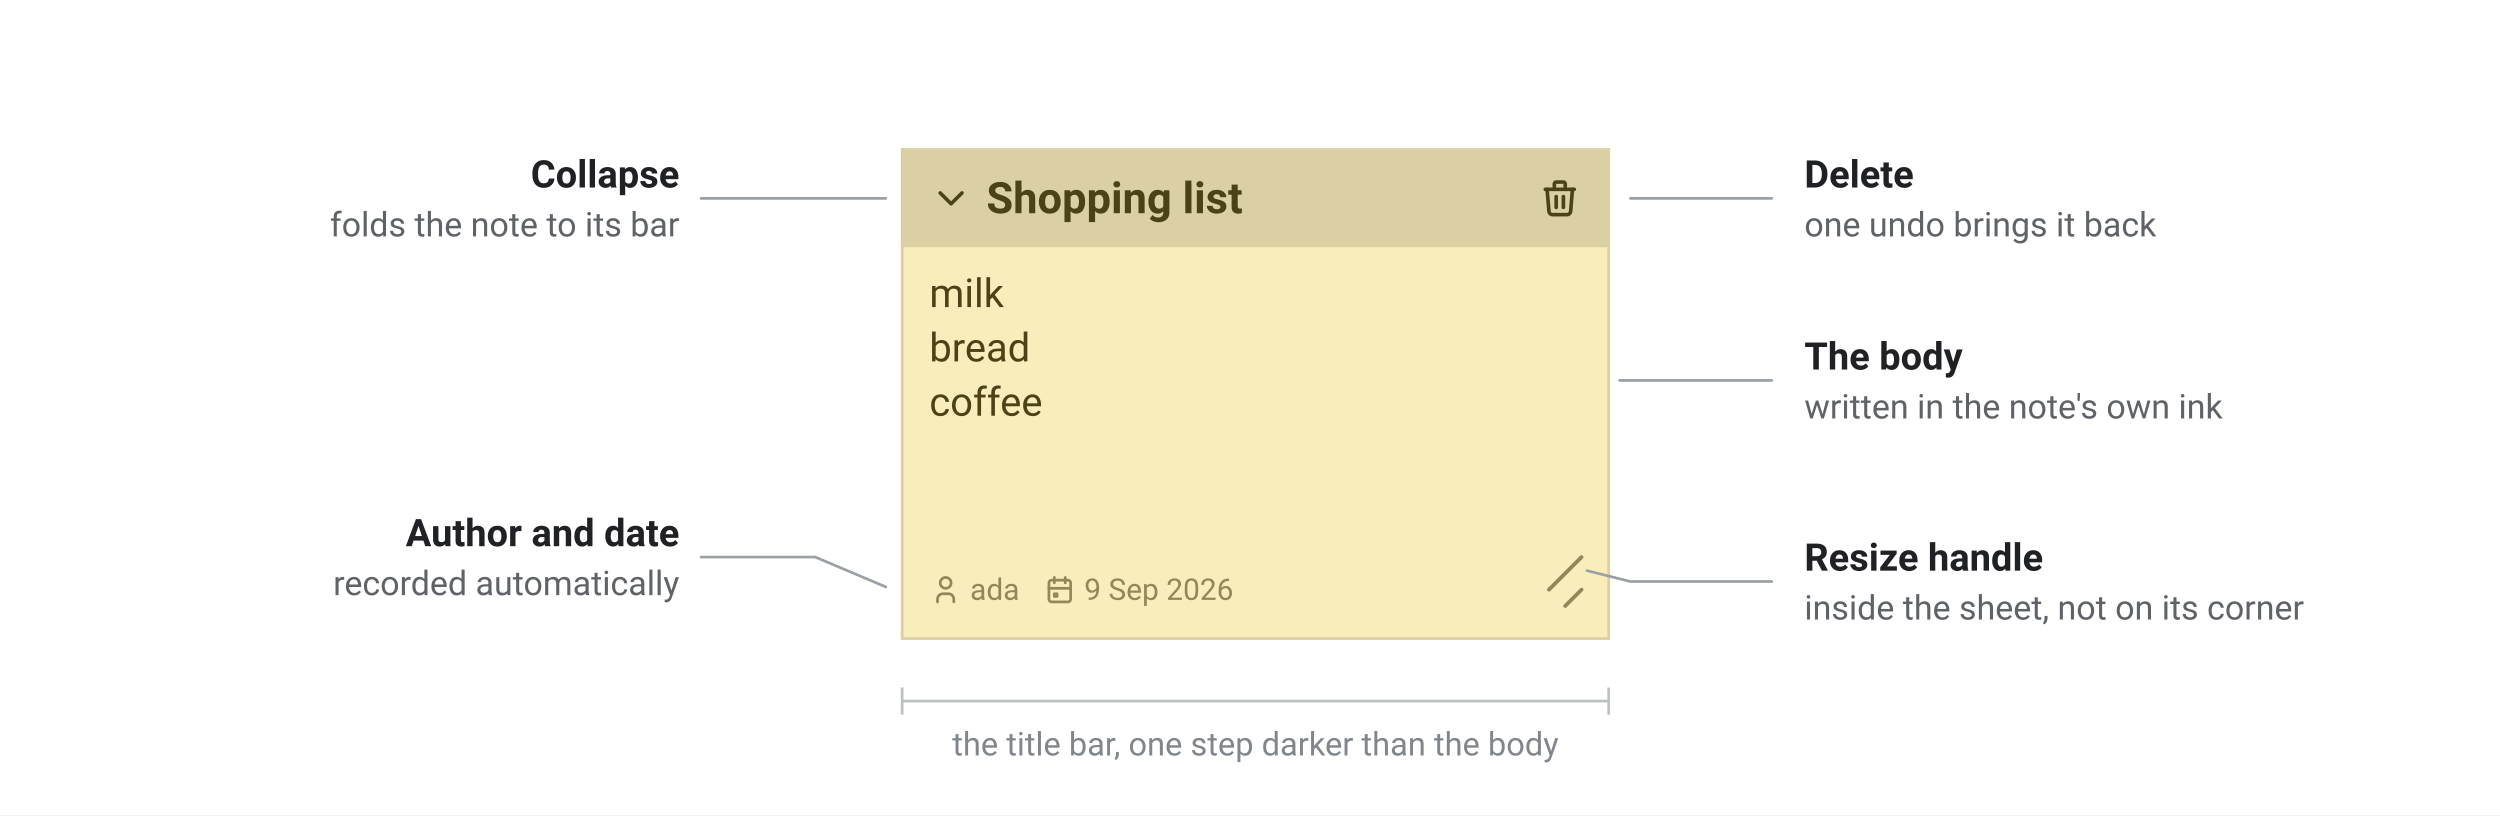
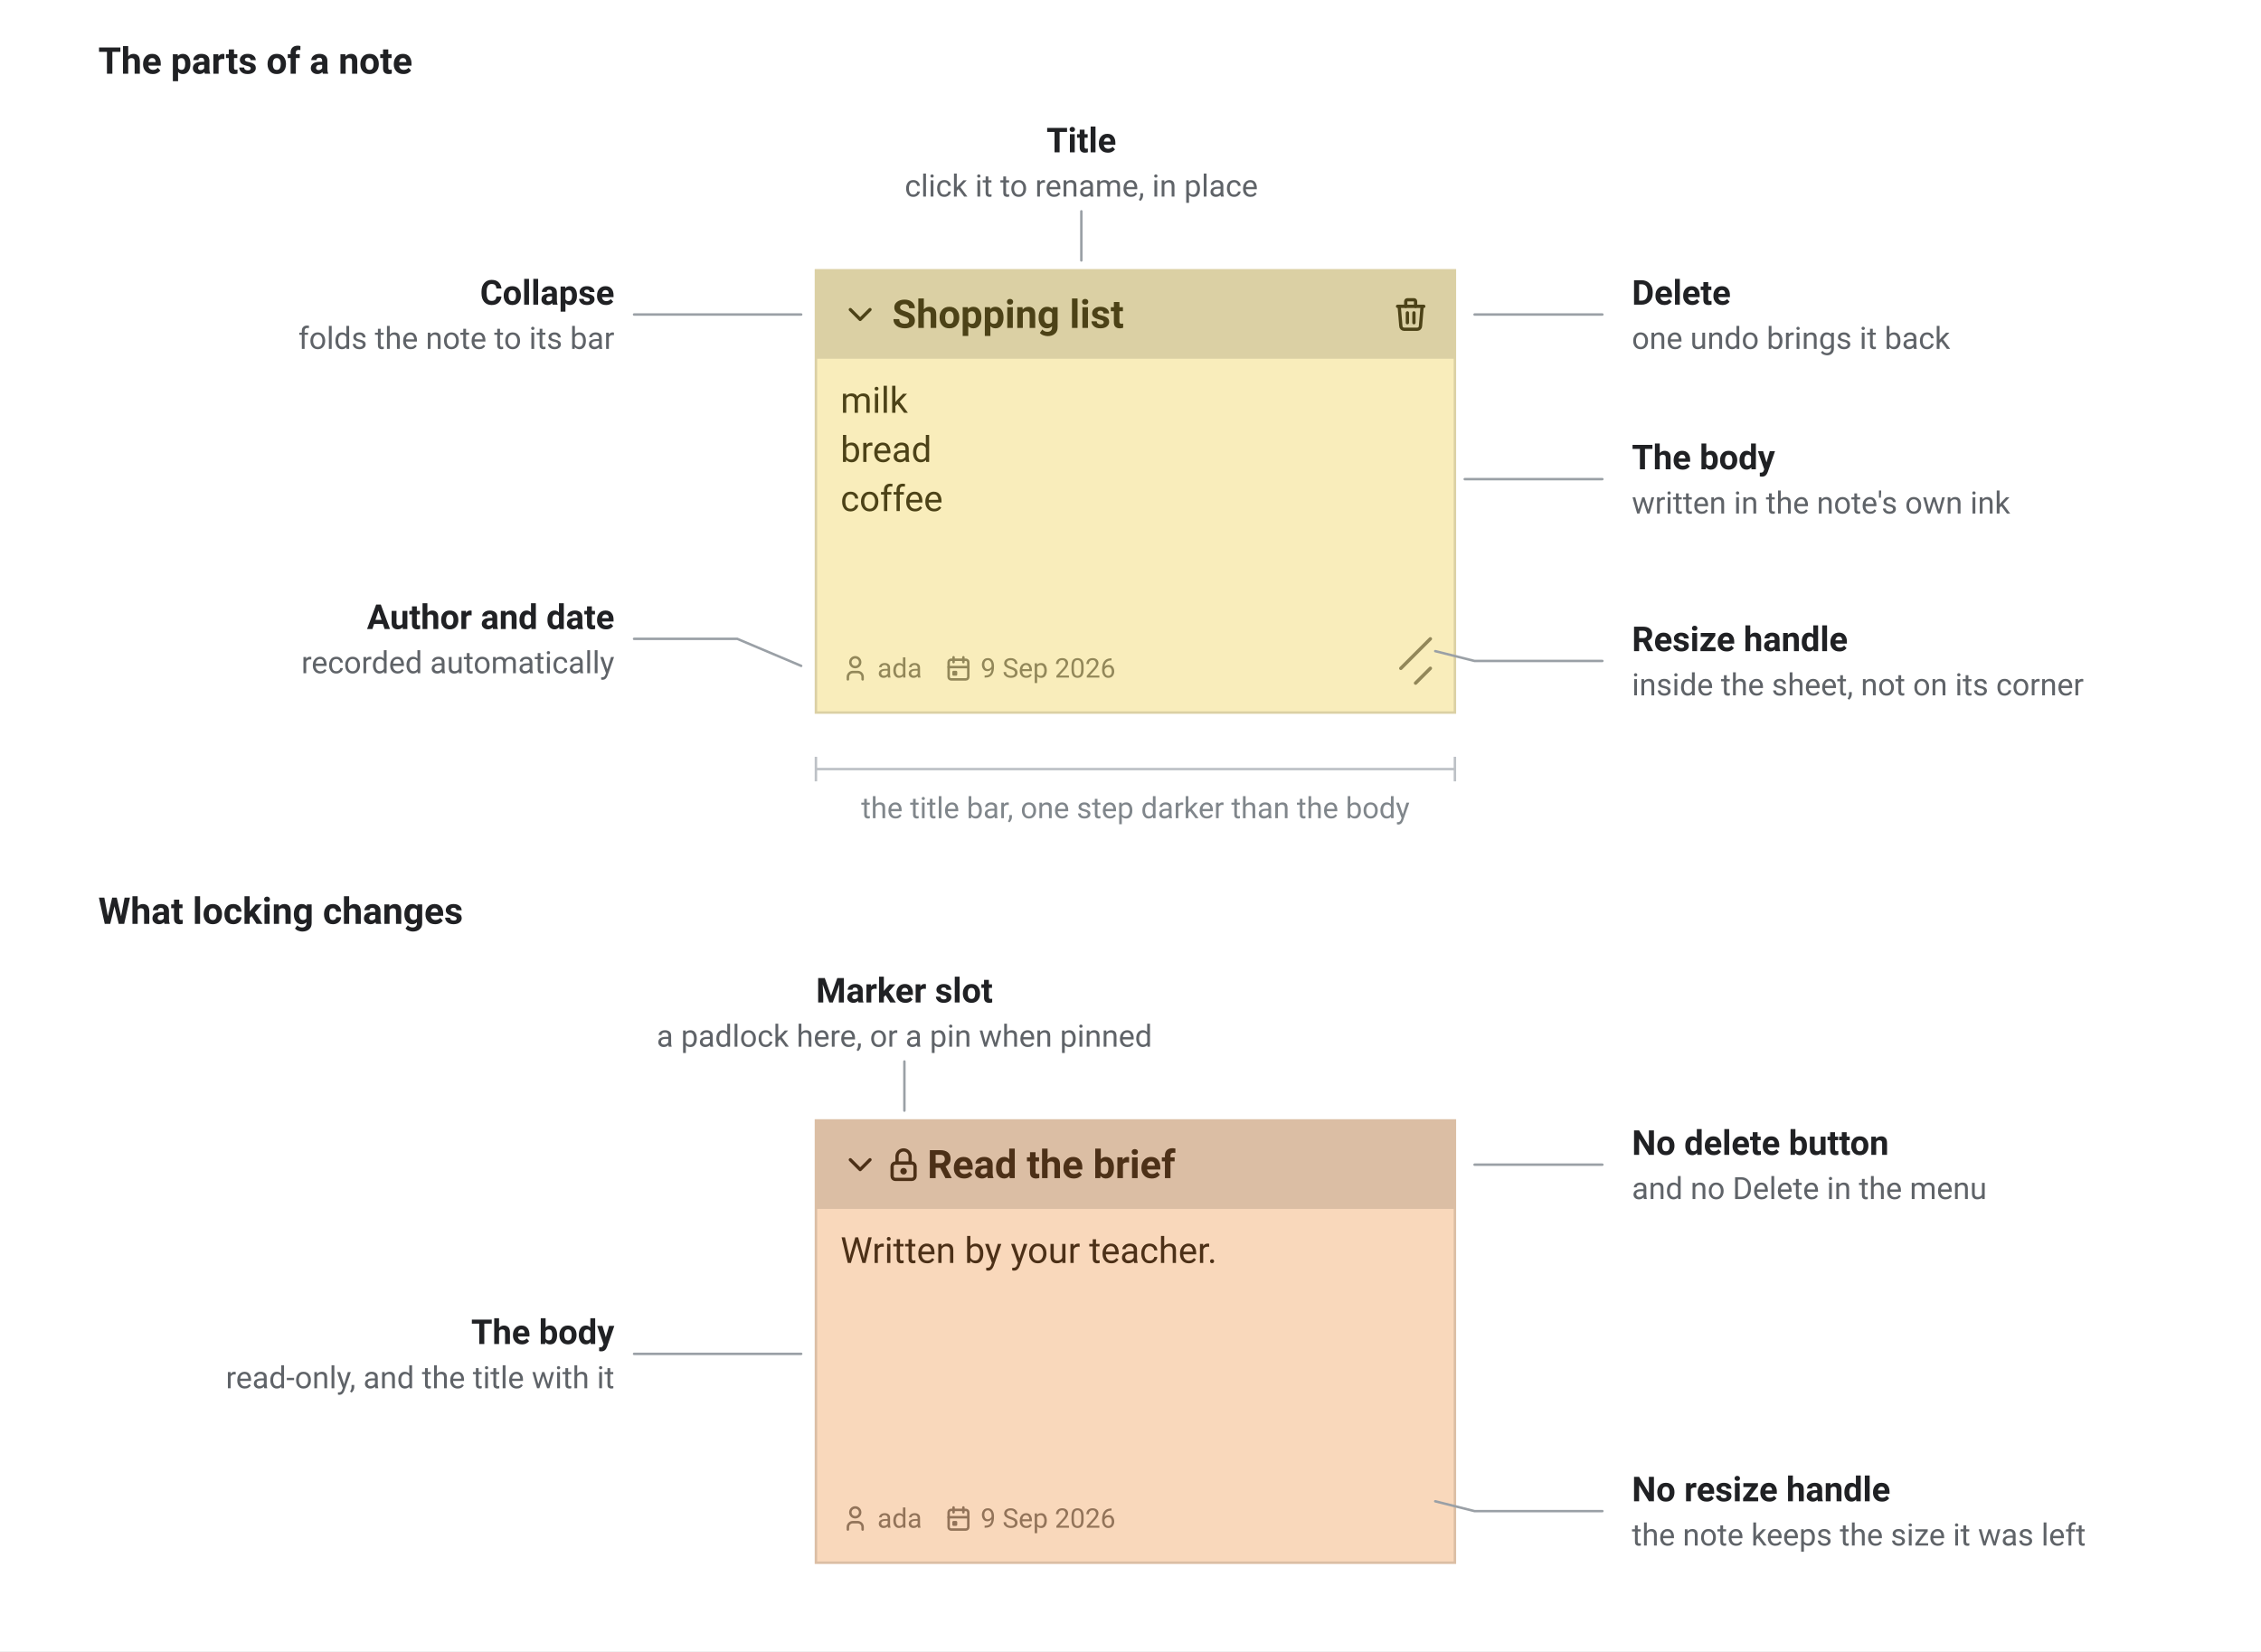
- <svg xmlns="http://www.w3.org/2000/svg" width="920" height="300" viewBox="0 0 920 300" font-family="system-ui, -apple-system, 'Segoe UI', Roboto, Helvetica, Arial, sans-serif">
-   <rect width="920" height="300" fill="#ffffff" />
-   <g transform="translate(332, 55)">
+ <svg xmlns="http://www.w3.org/2000/svg" width="920" height="672" viewBox="0 0 920 672" font-family="system-ui, -apple-system, 'Segoe UI', Roboto, Helvetica, Arial, sans-serif">
+   <rect width="920" height="672" fill="#ffffff" />
+   <text x="40" y="30" font-size="15" font-weight="600" fill="#202124">The parts of a note</text>
+   <g transform="translate(332, 110)">
    <rect width="260" height="180" fill="#f9edbb" stroke="#dbd0a4" stroke-width="1" />
    <rect width="260" height="36" fill="#dbd0a4" />
    <g transform="translate(10, 10) scale(0.6667)" fill="none" stroke="#4c4217" stroke-width="2" stroke-linecap="round" stroke-linejoin="round">
      <path d="M6 9l6 6l6 -6" />
    </g>
    <g transform="translate(234, 10) scale(0.6667)" fill="none" stroke="#4c4217" stroke-width="2" stroke-linecap="round" stroke-linejoin="round">
      <path d="M4 7l16 0" />
      <path d="M10 11l0 6" />
      <path d="M14 11l0 6" />
      <path d="M5 7l1 12a2 2 0 0 0 2 2h8a2 2 0 0 0 2 -2l1 -12" />
      <path d="M9 7v-3a1 1 0 0 1 1 -1h4a1 1 0 0 1 1 1v3" />
    </g>
    <text x="31" y="18" font-size="16" font-weight="bold" fill="#4c4217" dominant-baseline="central">Shopping list</text>
    <g font-size="14.67" fill="#4c4217">
      <text x="10" y="58">milk</text>
      <text x="10" y="78">bread</text>
      <text x="10" y="98">coffee</text>
    </g>
    <g transform="translate(10, 156)" fill="none" stroke="#4c4217" stroke-width="2" stroke-linecap="round" stroke-linejoin="round" opacity="0.6">
      <g transform="scale(0.5)">
        <path d="M8 7a4 4 0 1 0 8 0a4 4 0 0 0 -8 0" />
        <path d="M6 21v-2a4 4 0 0 1 4 -4h4a4 4 0 0 1 4 4v2" />
      </g>
    </g>
    <text x="25" y="162" font-size="11" fill="#4c4217" opacity="0.6" dominant-baseline="central">ada</text>
    <g transform="translate(52, 156)" fill="none" stroke="#4c4217" stroke-width="2" stroke-linecap="round" stroke-linejoin="round" opacity="0.6">
      <g transform="scale(0.5)">
        <path d="M4 7a2 2 0 0 1 2 -2h12a2 2 0 0 1 2 2v12a2 2 0 0 1 -2 2h-12a2 2 0 0 1 -2 -2l0 -12" />
        <path d="M16 3l0 4" />
        <path d="M8 3l0 4" />
        <path d="M4 11l16 0" />
        <path d="M8 15h2v2h-2l0 -2" />
      </g>
    </g>
    <text x="67" y="162" font-size="11" fill="#4c4217" opacity="0.6" dominant-baseline="central">9 Sep 2026</text>
    <g stroke="#4c4217" stroke-width="1.4" fill="none" opacity="0.6" stroke-linecap="round">
      <path d="M238 162 L 250 150" />
      <path d="M244 168 L 250 162" />
    </g>
  </g>
  <g stroke="#9aa0a6" stroke-width="1" fill="none" stroke-linecap="round">
-     <path d="M258 73 H 300 L 326 73" />
-     <path d="M258 205 H 300 L 326 216" />
-     <path d="M652 73 H 620 L 600 73" />
-     <path d="M652 140 H 596" />
-     <path d="M652 214 H 600 L 584 210" />
+     <path d="M440 86 V 106" />
+     <path d="M258 128 H 300 L 326 128" />
+     <path d="M258 260 H 300 L 326 271" />
+     <path d="M652 128 H 620 L 600 128" />
+     <path d="M652 195 H 596" />
+     <path d="M652 269 H 600 L 584 265" />
  </g>
  <g font-size="14" fill="#202124">
-     <text x="250" y="69" text-anchor="end" font-weight="600">Collapse</text>
-     <text x="250" y="87" text-anchor="end" font-size="12.5" fill="#5f6368">folds the note to its bar</text>
-     <text x="250" y="201" text-anchor="end" font-weight="600">Author and date</text>
-     <text x="250" y="219" text-anchor="end" font-size="12.5" fill="#5f6368">recorded automatically</text>
-     <text x="664" y="69" font-weight="600">Delete</text>
-     <text x="664" y="87" font-size="12.5" fill="#5f6368">one undo brings it back</text>
-     <text x="664" y="136" font-weight="600">The body</text>
-     <text x="664" y="154" font-size="12.5" fill="#5f6368">written in the note's own ink</text>
-     <text x="664" y="210" font-weight="600">Resize handle</text>
-     <text x="664" y="228" font-size="12.5" fill="#5f6368">inside the sheet, not on its corner</text>
+     <text x="440" y="62" text-anchor="middle" font-weight="600">Title</text>
+     <text x="440" y="80" text-anchor="middle" font-size="12.5" fill="#5f6368">click it to rename, in place</text>
+     <text x="250" y="124" text-anchor="end" font-weight="600">Collapse</text>
+     <text x="250" y="142" text-anchor="end" font-size="12.5" fill="#5f6368">folds the note to its bar</text>
+     <text x="250" y="256" text-anchor="end" font-weight="600">Author and date</text>
+     <text x="250" y="274" text-anchor="end" font-size="12.5" fill="#5f6368">recorded automatically</text>
+     <text x="664" y="124" font-weight="600">Delete</text>
+     <text x="664" y="142" font-size="12.5" fill="#5f6368">one undo brings it back</text>
+     <text x="664" y="191" font-weight="600">The body</text>
+     <text x="664" y="209" font-size="12.5" fill="#5f6368">written in the note's own ink</text>
+     <text x="664" y="265" font-weight="600">Resize handle</text>
+     <text x="664" y="283" font-size="12.5" fill="#5f6368">inside the sheet, not on its corner</text>
  </g>
  <g stroke="#bdc1c6" stroke-width="1" fill="none">
-     <path d="M332 258 H 592" />
-     <path d="M332 253 V 263" />
-     <path d="M592 253 V 263" />
+     <path d="M332 313 H 592" />
+     <path d="M332 308 V 318" />
+     <path d="M592 308 V 318" />
  </g>
-   <text x="462" y="278" font-size="12" fill="#80868b" text-anchor="middle">the title bar, one step darker than the body</text>
+   <text x="462" y="333" font-size="12" fill="#80868b" text-anchor="middle">the title bar, one step darker than the body</text>
+   <text x="40" y="376" font-size="15" font-weight="600" fill="#202124">What locking changes</text>
+   <g transform="translate(332, 456)">
+     <rect width="260" height="180" fill="#f9d8bb" stroke="#dbbea4" stroke-width="1" />
+     <rect width="260" height="36" fill="#dbbea4" />
+     <g transform="translate(10, 10) scale(0.6667)" fill="none" stroke="#4c3017" stroke-width="2" stroke-linecap="round" stroke-linejoin="round">
+       <path d="M6 9l6 6l6 -6" />
+     </g>
+     <g transform="translate(27.667, 10) scale(0.6667)" fill="none" stroke="#4c3017" stroke-width="2" stroke-linecap="round" stroke-linejoin="round">
+       <path d="M5 13a2 2 0 0 1 2 -2h10a2 2 0 0 1 2 2v6a2 2 0 0 1 -2 2h-10a2 2 0 0 1 -2 -2v-6" />
+       <path d="M11 16a1 1 0 1 0 2 0a1 1 0 0 0 -2 0" />
+       <path d="M8 11v-4a4 4 0 1 1 8 0v4" />
+     </g>
+     <text x="45.333" y="18" font-size="16" font-weight="bold" fill="#4c3017" dominant-baseline="central">Read the brief</text>
+     <g font-size="14.67" fill="#4c3017">
+       <text x="10" y="58">Written by your teacher.</text>
+     </g>
+     <g transform="translate(10, 156)" fill="none" stroke="#4c3017" stroke-width="2" stroke-linecap="round" stroke-linejoin="round" opacity="0.6">
+       <g transform="scale(0.5)">
+         <path d="M8 7a4 4 0 1 0 8 0a4 4 0 0 0 -8 0" />
+         <path d="M6 21v-2a4 4 0 0 1 4 -4h4a4 4 0 0 1 4 4v2" />
+       </g>
+     </g>
+     <text x="25" y="162" font-size="11" fill="#4c3017" opacity="0.6" dominant-baseline="central">ada</text>
+     <g transform="translate(52, 156)" fill="none" stroke="#4c3017" stroke-width="2" stroke-linecap="round" stroke-linejoin="round" opacity="0.6">
+       <g transform="scale(0.5)">
+         <path d="M4 7a2 2 0 0 1 2 -2h12a2 2 0 0 1 2 2v12a2 2 0 0 1 -2 2h-12a2 2 0 0 1 -2 -2l0 -12" />
+         <path d="M16 3l0 4" />
+         <path d="M8 3l0 4" />
+         <path d="M4 11l16 0" />
+         <path d="M8 15h2v2h-2l0 -2" />
+       </g>
+     </g>
+     <text x="67" y="162" font-size="11" fill="#4c3017" opacity="0.6" dominant-baseline="central">9 Sep 2026</text>
+   </g>
+   <g stroke="#9aa0a6" stroke-width="1" fill="none" stroke-linecap="round">
+     <path d="M368 432 V 452" />
+     <path d="M258 551 H 300 L 326 551" />
+     <path d="M652 474 H 620 L 600 474" />
+     <path d="M652 615 H 600 L 584 611" />
+   </g>
+   <g font-size="14" fill="#202124">
+     <text x="368" y="408" text-anchor="middle" font-weight="600">Marker slot</text>
+     <text x="368" y="426" text-anchor="middle" font-size="12.5" fill="#5f6368">a padlock here, or a pin when pinned</text>
+     <text x="250" y="547" text-anchor="end" font-weight="600">The body</text>
+     <text x="250" y="565" text-anchor="end" font-size="12.5" fill="#5f6368">read-only, and the title with it</text>
+     <text x="664" y="470" font-weight="600">No delete button</text>
+     <text x="664" y="488" font-size="12.5" fill="#5f6368">and no Delete in the menu</text>
+     <text x="664" y="611" font-weight="600">No resize handle</text>
+     <text x="664" y="629" font-size="12.5" fill="#5f6368">the note keeps the size it was left</text>
+   </g>
</svg>
